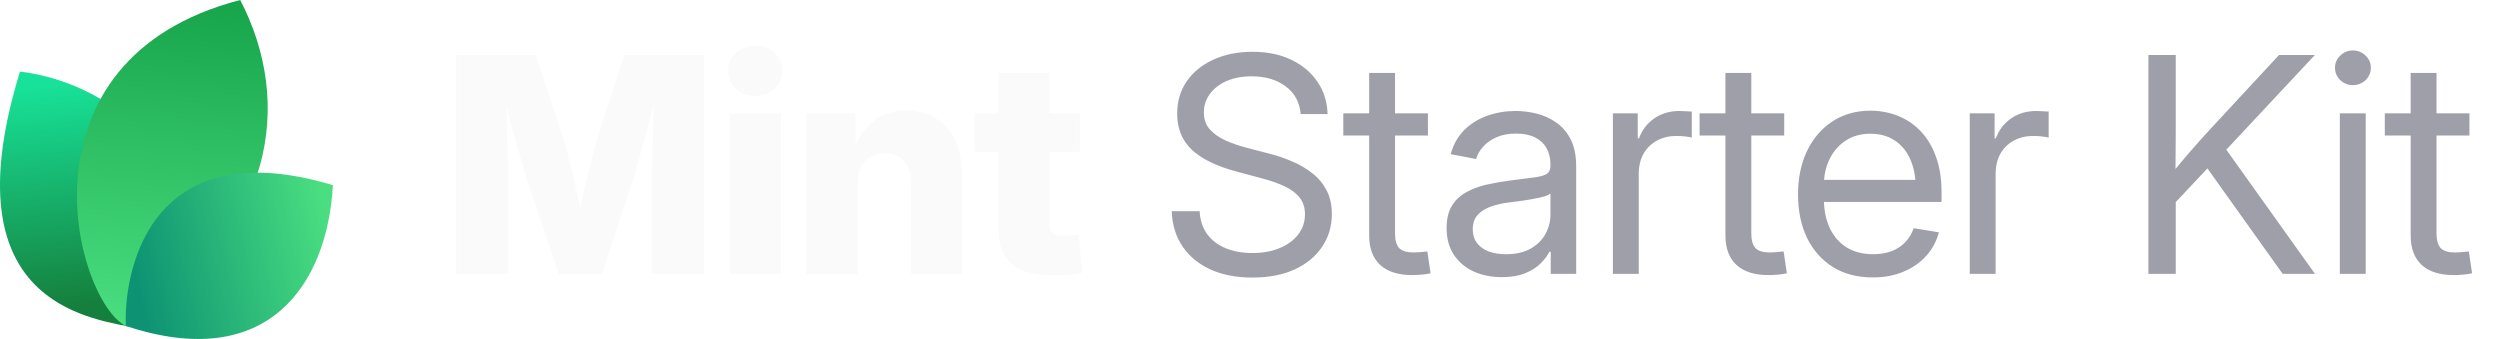
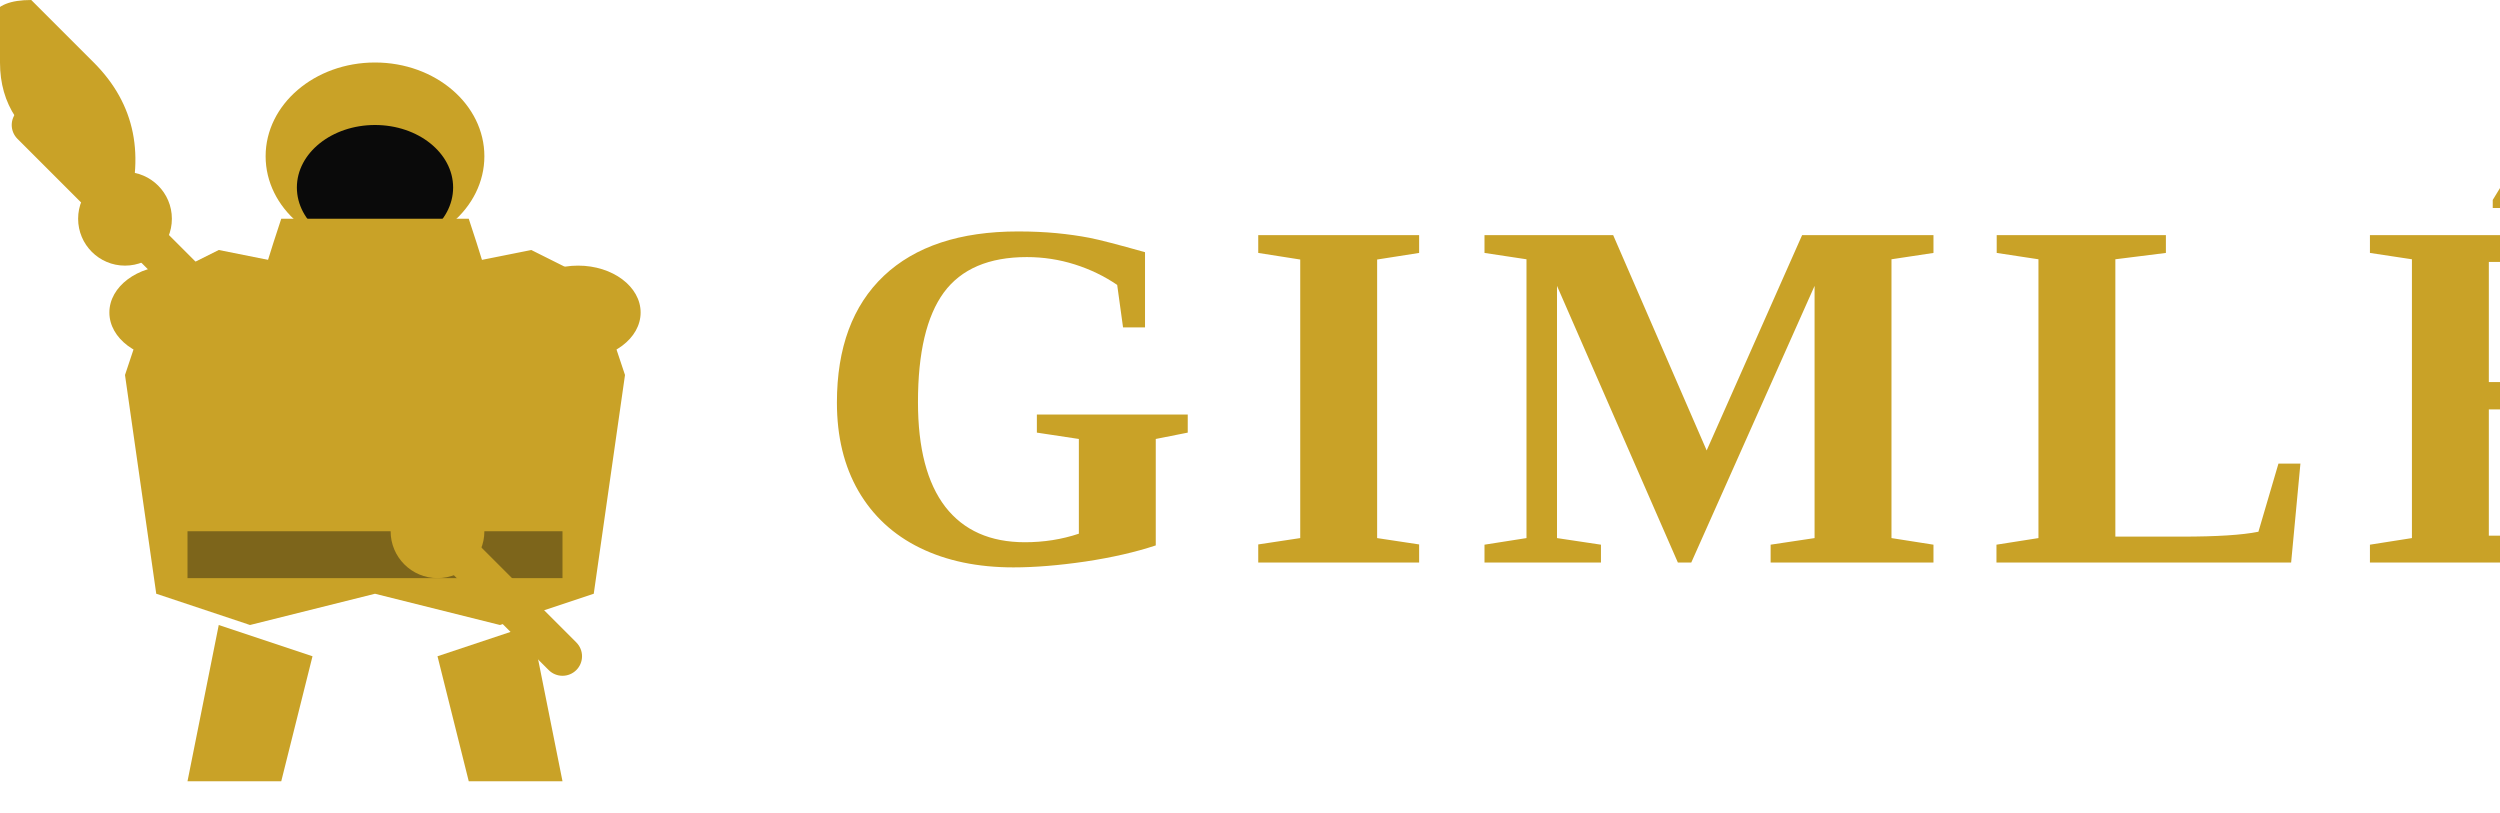
- <svg xmlns="http://www.w3.org/2000/svg" width="177" height="24" viewBox="0 0 177 24" fill="none">
-   <path d="M9.061 23.108C5.268 22.377 -3.391 20.627 1.417 5.064C9.634 6.099 16.973 14.064 9.061 23.108Z" fill="url(#paint0_linear_17557_2145)" />
-   <path d="M8.919 23.094C5.276 21.222 0.784 4.209 17.007 0C20.757 7.193 19.621 16.545 8.919 23.094Z" fill="url(#paint1_linear_17557_2145)" />
-   <path d="M8.914 23.079C8.735 19.882 10.159 9.085 23.57 13.111C23.181 20.123 18.984 26.418 8.914 23.079Z" fill="url(#paint2_linear_17557_2145)" />
-   <path d="M32.301 19.392V3.894H37.938L39.925 9.948C40.036 10.315 40.164 10.787 40.31 11.362C40.462 11.938 40.611 12.552 40.757 13.204C40.91 13.855 41.048 14.483 41.173 15.086C41.305 15.682 41.412 16.192 41.495 16.615H40.695C40.771 16.192 40.871 15.682 40.996 15.086C41.128 14.49 41.267 13.866 41.412 13.214C41.565 12.562 41.714 11.948 41.86 11.373C42.005 10.79 42.133 10.315 42.244 9.948L44.2 3.894H49.848V19.392H46.166V12.704C46.166 12.357 46.173 11.917 46.187 11.383C46.2 10.849 46.214 10.27 46.228 9.646C46.249 9.022 46.266 8.391 46.28 7.753C46.301 7.115 46.311 6.519 46.311 5.964H46.623C46.485 6.561 46.332 7.181 46.166 7.826C45.999 8.471 45.833 9.102 45.666 9.719C45.507 10.336 45.351 10.901 45.198 11.414C45.053 11.928 44.928 12.357 44.824 12.704L42.608 19.392H39.561L37.314 12.704C37.203 12.357 37.072 11.928 36.919 11.414C36.773 10.901 36.614 10.34 36.441 9.729C36.274 9.112 36.104 8.481 35.931 7.836C35.764 7.192 35.608 6.567 35.463 5.964H35.827C35.834 6.512 35.844 7.105 35.858 7.743C35.872 8.374 35.886 9.005 35.9 9.636C35.92 10.26 35.938 10.839 35.952 11.373C35.965 11.907 35.972 12.351 35.972 12.704V19.392H32.301ZM51.668 19.392V8.024H55.288V19.392H51.668ZM53.468 6.786C52.927 6.786 52.473 6.616 52.105 6.276C51.738 5.93 51.554 5.507 51.554 5.007C51.554 4.508 51.738 4.088 52.105 3.749C52.473 3.409 52.927 3.239 53.468 3.239C54.009 3.239 54.463 3.409 54.83 3.749C55.198 4.082 55.382 4.501 55.382 5.007C55.382 5.507 55.198 5.93 54.83 6.276C54.463 6.616 54.009 6.786 53.468 6.786ZM60.708 13.027V19.392H57.088V8.024H60.551L60.593 10.967H60.281C60.593 10.024 61.061 9.268 61.685 8.7C62.309 8.124 63.138 7.836 64.171 7.836C64.975 7.836 65.672 8.017 66.262 8.377C66.851 8.731 67.302 9.234 67.614 9.885C67.933 10.537 68.092 11.307 68.092 12.194V19.392H64.483V12.912C64.483 12.26 64.32 11.754 63.994 11.394C63.675 11.033 63.221 10.853 62.632 10.853C62.25 10.853 61.914 10.936 61.623 11.102C61.332 11.269 61.106 11.515 60.947 11.841C60.787 12.16 60.708 12.555 60.708 13.027ZM76.456 8.024V10.749H69.008V8.024H76.456ZM70.683 5.163H74.292V15.783C74.292 16.102 74.361 16.334 74.5 16.48C74.646 16.625 74.899 16.698 75.259 16.698C75.405 16.698 75.596 16.688 75.831 16.667C76.074 16.646 76.251 16.629 76.362 16.615L76.632 19.309C76.313 19.378 75.963 19.427 75.582 19.455C75.207 19.482 74.836 19.496 74.469 19.496C73.2 19.496 72.25 19.222 71.619 18.674C70.995 18.127 70.683 17.308 70.683 16.22V5.163Z" fill="#FAFAFA" />
-   <path d="M88.667 19.652C87.523 19.652 86.528 19.458 85.682 19.07C84.843 18.681 84.188 18.137 83.716 17.437C83.245 16.736 82.992 15.908 82.957 14.951H84.933C84.968 15.596 85.148 16.14 85.474 16.584C85.8 17.021 86.24 17.354 86.795 17.582C87.35 17.804 87.974 17.915 88.667 17.915C89.388 17.915 90.026 17.801 90.581 17.572C91.143 17.343 91.583 17.024 91.902 16.615C92.228 16.199 92.391 15.717 92.391 15.169C92.391 14.698 92.266 14.306 92.017 13.994C91.767 13.675 91.413 13.408 90.956 13.193C90.498 12.978 89.954 12.787 89.323 12.621L87.502 12.132C86.123 11.765 85.082 11.255 84.382 10.603C83.689 9.944 83.342 9.095 83.342 8.055C83.342 7.174 83.571 6.404 84.028 5.746C84.486 5.087 85.117 4.577 85.921 4.217C86.726 3.849 87.645 3.666 88.678 3.666C89.718 3.666 90.63 3.853 91.413 4.227C92.204 4.602 92.824 5.122 93.275 5.787C93.726 6.446 93.965 7.209 93.993 8.076H92.089C92.013 7.23 91.656 6.574 91.018 6.11C90.387 5.638 89.586 5.403 88.615 5.403C87.95 5.403 87.36 5.513 86.847 5.735C86.341 5.957 85.946 6.262 85.661 6.651C85.377 7.032 85.235 7.469 85.235 7.961C85.235 8.447 85.377 8.849 85.661 9.168C85.946 9.48 86.317 9.74 86.774 9.948C87.232 10.149 87.724 10.319 88.251 10.457L89.884 10.884C90.439 11.023 90.977 11.206 91.496 11.435C92.023 11.657 92.495 11.934 92.911 12.267C93.334 12.593 93.67 12.995 93.92 13.474C94.17 13.945 94.294 14.504 94.294 15.149C94.294 16.015 94.066 16.788 93.608 17.468C93.157 18.148 92.512 18.681 91.673 19.07C90.834 19.458 89.832 19.652 88.667 19.652ZM101.097 8.024V9.594H95.106V8.024H101.097ZM96.937 5.163H98.767V16.521C98.767 17 98.865 17.347 99.059 17.562C99.26 17.77 99.6 17.874 100.078 17.874C100.21 17.874 100.366 17.867 100.546 17.853C100.733 17.832 100.903 17.815 101.056 17.801L101.285 19.351C101.097 19.392 100.886 19.423 100.65 19.444C100.414 19.465 100.189 19.475 99.974 19.475C98.996 19.475 98.244 19.236 97.717 18.758C97.197 18.272 96.937 17.579 96.937 16.677V5.163ZM106.33 19.621C105.595 19.621 104.932 19.489 104.343 19.226C103.754 18.955 103.285 18.564 102.939 18.05C102.592 17.53 102.419 16.896 102.419 16.147C102.419 15.495 102.547 14.965 102.804 14.556C103.06 14.146 103.403 13.828 103.833 13.599C104.263 13.363 104.742 13.186 105.269 13.068C105.796 12.95 106.333 12.857 106.881 12.787C107.574 12.69 108.132 12.617 108.555 12.569C108.978 12.52 109.287 12.441 109.481 12.33C109.675 12.212 109.772 12.014 109.772 11.737V11.654C109.772 11.203 109.679 10.815 109.492 10.489C109.311 10.163 109.041 9.91 108.68 9.729C108.32 9.549 107.872 9.459 107.338 9.459C106.805 9.459 106.34 9.546 105.945 9.719C105.556 9.892 105.241 10.118 104.998 10.395C104.755 10.665 104.593 10.953 104.509 11.258L102.71 10.915C102.897 10.222 103.22 9.65 103.677 9.199C104.135 8.748 104.679 8.412 105.31 8.19C105.941 7.968 106.607 7.857 107.307 7.857C107.8 7.857 108.295 7.92 108.795 8.044C109.301 8.169 109.765 8.381 110.188 8.679C110.611 8.97 110.951 9.369 111.208 9.875C111.464 10.374 111.593 11.005 111.593 11.768V19.392H109.793V17.822H109.7C109.568 18.085 109.363 18.359 109.086 18.643C108.809 18.921 108.444 19.153 107.994 19.34C107.543 19.527 106.988 19.621 106.33 19.621ZM106.621 17.998C107.321 17.998 107.904 17.867 108.368 17.603C108.84 17.333 109.19 16.986 109.419 16.563C109.654 16.133 109.772 15.682 109.772 15.211V13.692C109.703 13.769 109.554 13.841 109.325 13.911C109.096 13.973 108.829 14.032 108.524 14.088C108.226 14.143 107.921 14.192 107.609 14.233C107.304 14.275 107.033 14.309 106.798 14.337C106.354 14.393 105.938 14.49 105.549 14.628C105.168 14.76 104.86 14.954 104.624 15.211C104.388 15.467 104.27 15.811 104.27 16.241C104.27 16.615 104.367 16.934 104.561 17.198C104.762 17.461 105.04 17.662 105.393 17.801C105.747 17.933 106.156 17.998 106.621 17.998ZM114.193 19.392V8.024H115.951V9.792H116.045C116.253 9.209 116.61 8.741 117.116 8.388C117.622 8.034 118.219 7.857 118.905 7.857C119.058 7.857 119.217 7.864 119.384 7.878C119.55 7.885 119.682 7.892 119.779 7.899V9.74C119.716 9.719 119.578 9.695 119.363 9.667C119.155 9.639 118.922 9.625 118.666 9.625C118.174 9.625 117.726 9.733 117.324 9.948C116.922 10.163 116.603 10.471 116.367 10.874C116.138 11.276 116.024 11.758 116.024 12.319V19.392H114.193ZM126.322 8.024V9.594H120.33V8.024H126.322ZM122.161 5.163H123.992V16.521C123.992 17 124.089 17.347 124.283 17.562C124.484 17.77 124.824 17.874 125.302 17.874C125.434 17.874 125.59 17.867 125.77 17.853C125.958 17.832 126.127 17.815 126.28 17.801L126.509 19.351C126.322 19.392 126.11 19.423 125.874 19.444C125.639 19.465 125.413 19.475 125.198 19.475C124.221 19.475 123.468 19.236 122.941 18.758C122.421 18.272 122.161 17.579 122.161 16.677V5.163ZM132.604 19.642C131.502 19.642 130.555 19.396 129.765 18.903C128.974 18.404 128.364 17.714 127.934 16.834C127.511 15.946 127.3 14.927 127.3 13.775C127.3 12.611 127.511 11.584 127.934 10.697C128.364 9.802 128.964 9.102 129.734 8.596C130.51 8.089 131.408 7.836 132.428 7.836C133.1 7.836 133.738 7.954 134.341 8.19C134.952 8.426 135.489 8.783 135.954 9.261C136.425 9.74 136.793 10.343 137.056 11.071C137.327 11.792 137.462 12.645 137.462 13.63V14.296H128.433V12.735H136.463L135.631 13.297C135.631 12.541 135.506 11.876 135.257 11.3C135.007 10.725 134.643 10.277 134.165 9.958C133.686 9.632 133.107 9.469 132.428 9.469C131.748 9.469 131.162 9.632 130.67 9.958C130.177 10.284 129.796 10.725 129.526 11.279C129.262 11.827 129.13 12.441 129.13 13.12V14.046C129.13 14.864 129.273 15.572 129.557 16.168C129.841 16.757 130.243 17.211 130.763 17.53C131.283 17.842 131.901 17.998 132.615 17.998C133.093 17.998 133.523 17.929 133.905 17.79C134.293 17.645 134.619 17.433 134.882 17.156C135.153 16.879 135.354 16.546 135.486 16.157L137.275 16.449C137.108 17.08 136.81 17.634 136.38 18.113C135.95 18.591 135.413 18.966 134.768 19.236C134.123 19.507 133.402 19.642 132.604 19.642ZM139.459 19.392V8.024H141.217V9.792H141.311C141.519 9.209 141.876 8.741 142.382 8.388C142.888 8.034 143.485 7.857 144.171 7.857C144.324 7.857 144.483 7.864 144.649 7.878C144.816 7.885 144.948 7.892 145.045 7.899V9.74C144.982 9.719 144.844 9.695 144.629 9.667C144.421 9.639 144.188 9.625 143.932 9.625C143.439 9.625 142.992 9.733 142.59 9.948C142.188 10.163 141.869 10.471 141.633 10.874C141.404 11.276 141.29 11.758 141.29 12.319V19.392H139.459ZM153.429 14.961V12.715C153.783 12.257 154.136 11.82 154.49 11.404C154.844 10.981 155.204 10.565 155.572 10.156C155.939 9.74 156.314 9.327 156.695 8.918L161.355 3.894H163.893L157.277 10.967H157.184L153.429 14.961ZM152.108 19.392V3.894H154.043V9.241L154.022 12.559L154.043 13.505V19.392H152.108ZM161.615 19.392L155.967 11.477L157.173 9.969L163.903 19.392H161.615ZM165.661 19.392V8.024H167.492V19.392H165.661ZM166.587 6.027C166.24 6.027 165.942 5.909 165.692 5.673C165.443 5.43 165.318 5.139 165.318 4.799C165.318 4.459 165.443 4.172 165.692 3.936C165.942 3.693 166.24 3.572 166.587 3.572C166.934 3.572 167.232 3.693 167.482 3.936C167.731 4.172 167.856 4.459 167.856 4.799C167.856 5.139 167.731 5.43 167.482 5.673C167.232 5.909 166.934 6.027 166.587 6.027ZM174.836 8.024V9.594H168.844V8.024H174.836ZM170.675 5.163H172.506V16.521C172.506 17 172.603 17.347 172.797 17.562C172.998 17.77 173.338 17.874 173.816 17.874C173.948 17.874 174.104 17.867 174.284 17.853C174.472 17.832 174.641 17.815 174.794 17.801L175.023 19.351C174.836 19.392 174.624 19.423 174.388 19.444C174.153 19.465 173.927 19.475 173.712 19.475C172.735 19.475 171.982 19.236 171.455 18.758C170.935 18.272 170.675 17.579 170.675 16.677V5.163Z" fill="#9F9FA9" />
-   <defs>
-     <linearGradient id="paint0_linear_17557_2145" x1="3.776" y1="5.916" x2="5.232" y2="21.559" gradientUnits="userSpaceOnUse">
-       <stop stop-color="#18E299" />
-       <stop offset="1" stop-color="#15803D" />
-     </linearGradient>
-     <linearGradient id="paint1_linear_17557_2145" x1="12.171" y1="-0.718" x2="10.19" y2="22.983" gradientUnits="userSpaceOnUse">
-       <stop stop-color="#16A34A" />
-       <stop offset="1" stop-color="#4ADE80" />
-     </linearGradient>
-     <linearGradient id="paint2_linear_17557_2145" x1="23.133" y1="15.353" x2="9.338" y2="18.52" gradientUnits="userSpaceOnUse">
-       <stop stop-color="#4ADE80" />
-       <stop offset="1" stop-color="#0D9373" />
-     </linearGradient>
-   </defs>
+ <svg xmlns="http://www.w3.org/2000/svg" viewBox="0 0 160 52" fill="none">
+   <g transform="translate(0, 0)">
+     <ellipse cx="24" cy="10" rx="7" ry="6" fill="#c9a227" />
+     <rect x="23" y="6" width="2" height="8" fill="#c9a227" />
+     <ellipse cx="24" cy="12" rx="5" ry="4" fill="#0a0a0a" />
+     <path d="M18 14 Q16 20 14 28 Q18 32 24 34 Q30 32 34 28 Q32 20 30 14 Z" fill="#c9a227" />
+     <path d="M10 18 L14 16 L24 18 L34 16 L38 18 L40 24 L38 38 L32 40 L24 38 L16 40 L10 38 L8 24 Z" fill="#c9a227" />
+     <ellipse cx="11" cy="20" rx="4" ry="3" fill="#c9a227" />
+     <ellipse cx="37" cy="20" rx="4" ry="3" fill="#c9a227" />
+     <rect x="12" y="34" width="24" height="3" fill="#0a0a0a" opacity="0.4" />
+     <path d="M14 40 L12 50 L18 50 L20 42" fill="#c9a227" />
+     <path d="M34 40 L36 50 L30 50 L28 42" fill="#c9a227" />
+     <line x1="2" y1="8" x2="36" y2="42" stroke="#c9a227" stroke-width="2.5" stroke-linecap="round" />
+     <path d="M0 4 Q-2 0 2 0 L6 4 Q10 8 8 14 L4 10 Q0 8 0 4 Z" fill="#c9a227" />
+     <circle cx="8" cy="14" r="3" fill="#c9a227" />
+     <circle cx="28" cy="34" r="3" fill="#c9a227" />
+   </g>
+   <text x="52" y="36" font-family="Georgia, 'Times New Roman', serif" font-size="32" font-weight="600" fill="#c9a227" letter-spacing="0.08em">GIMLÉ</text>
</svg>
